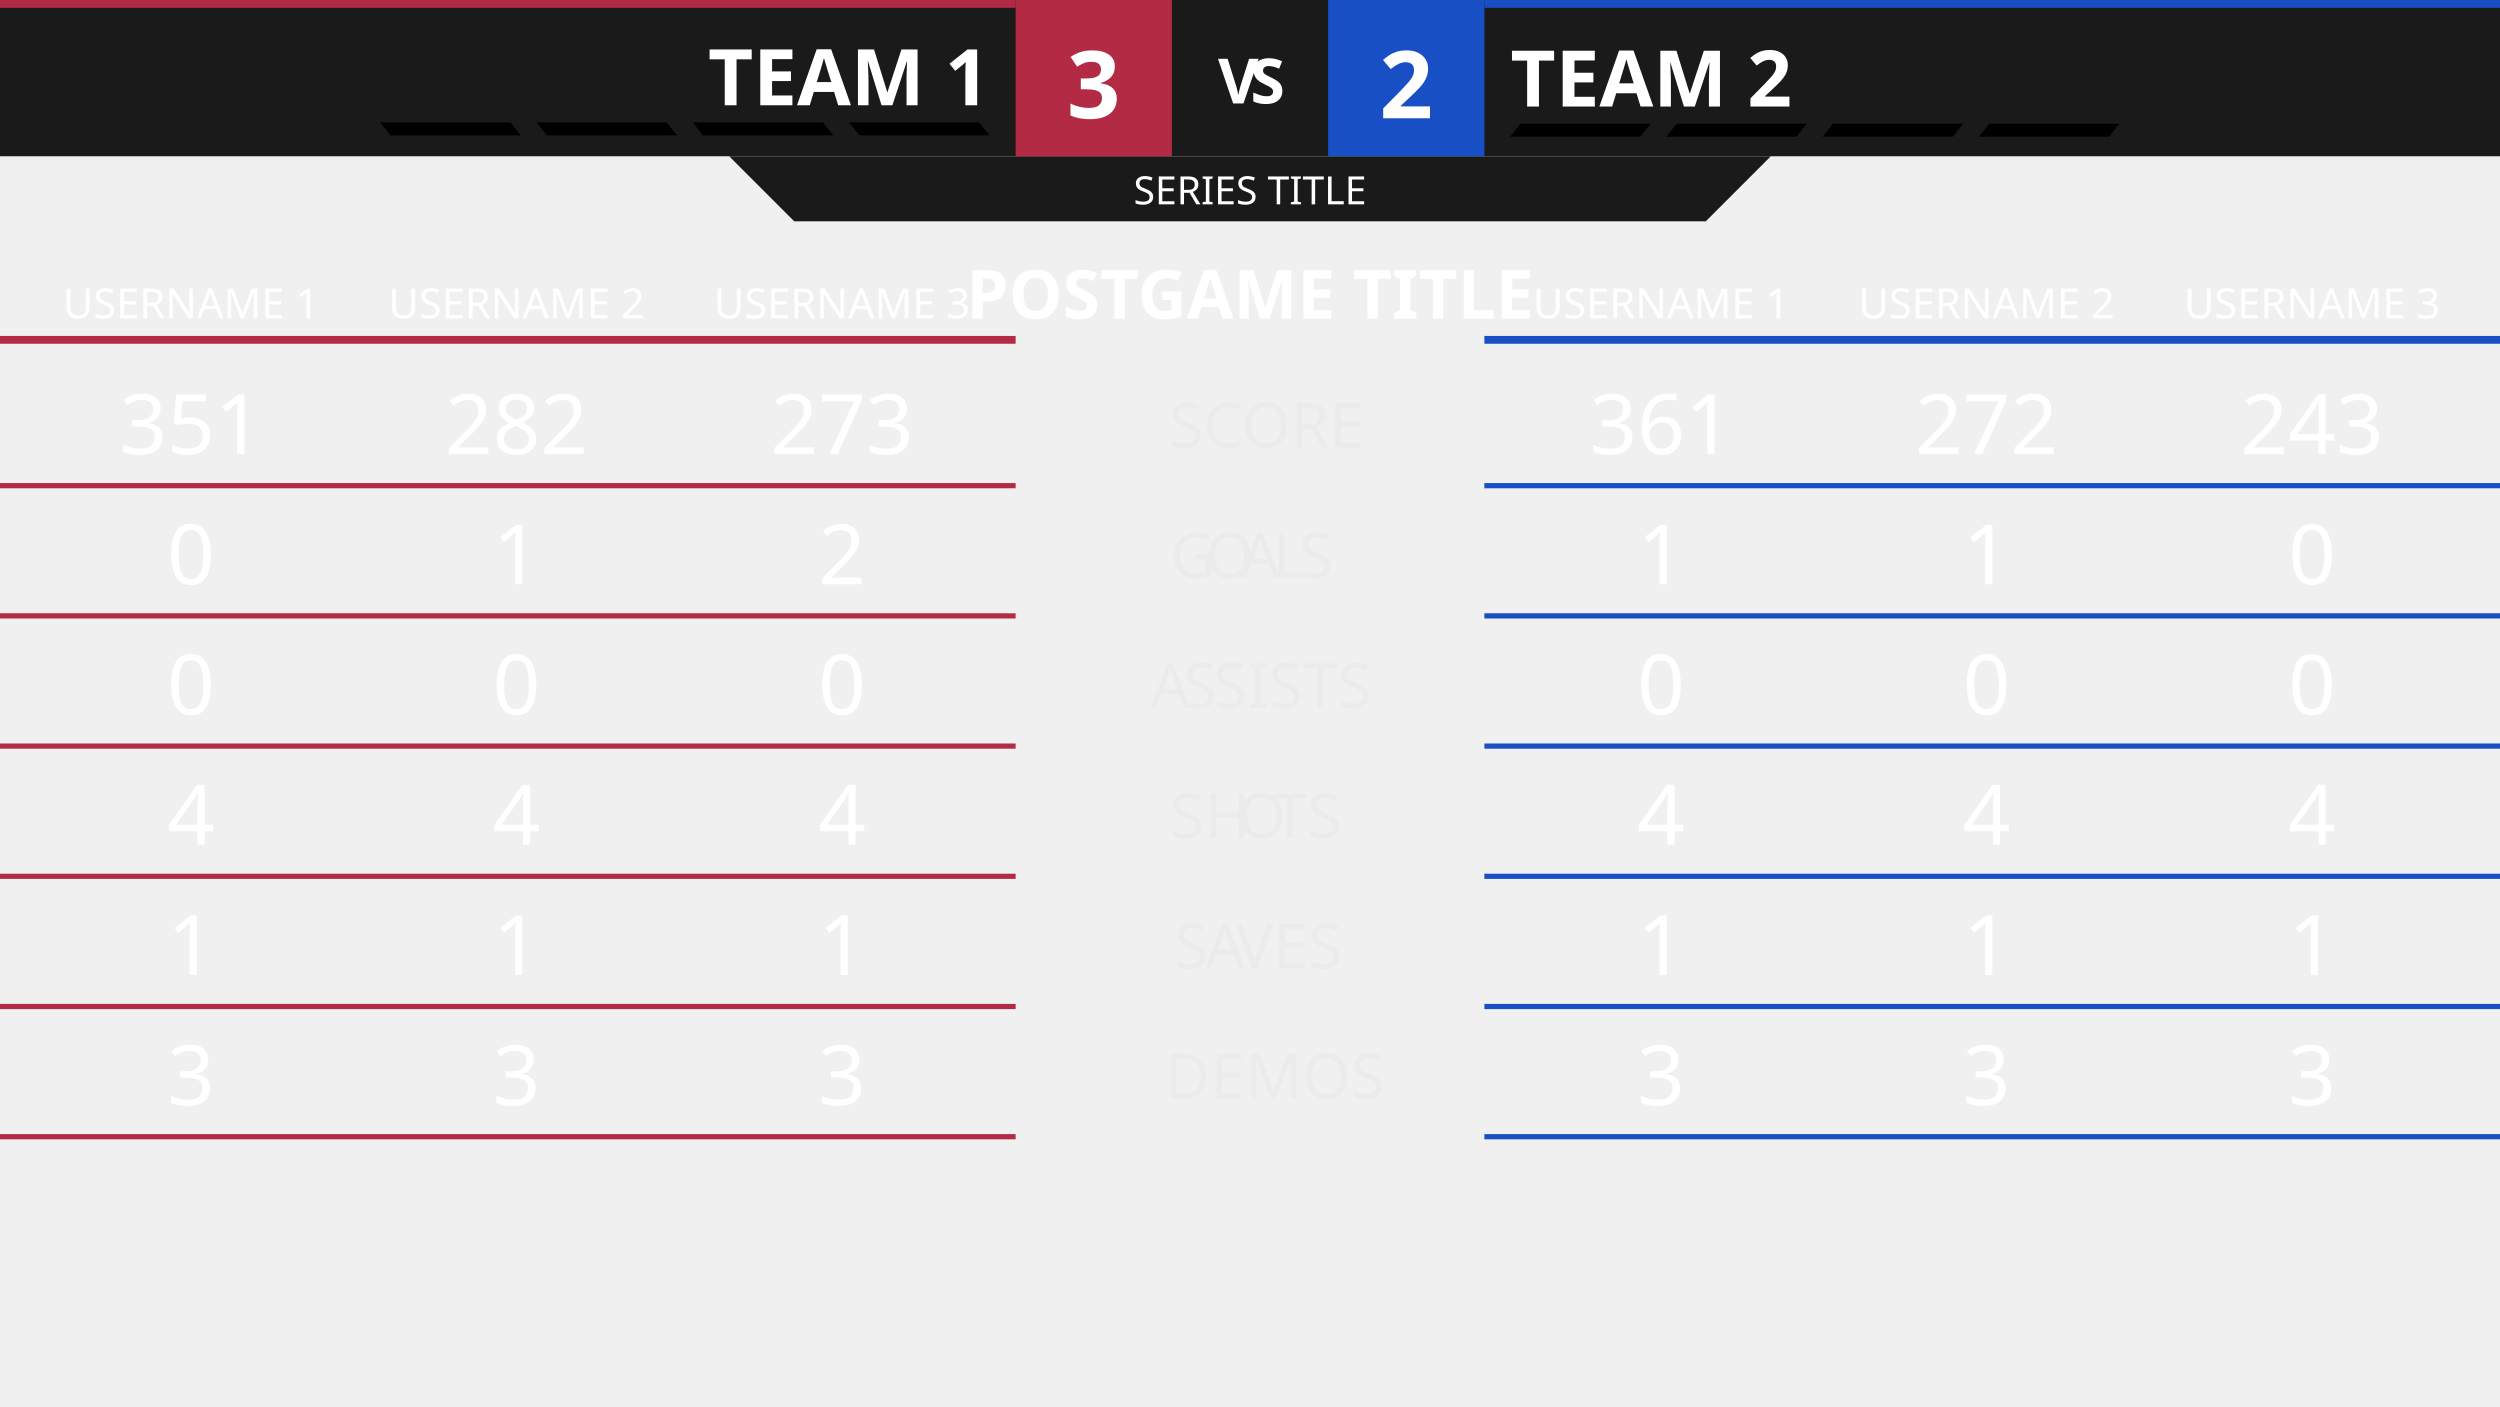
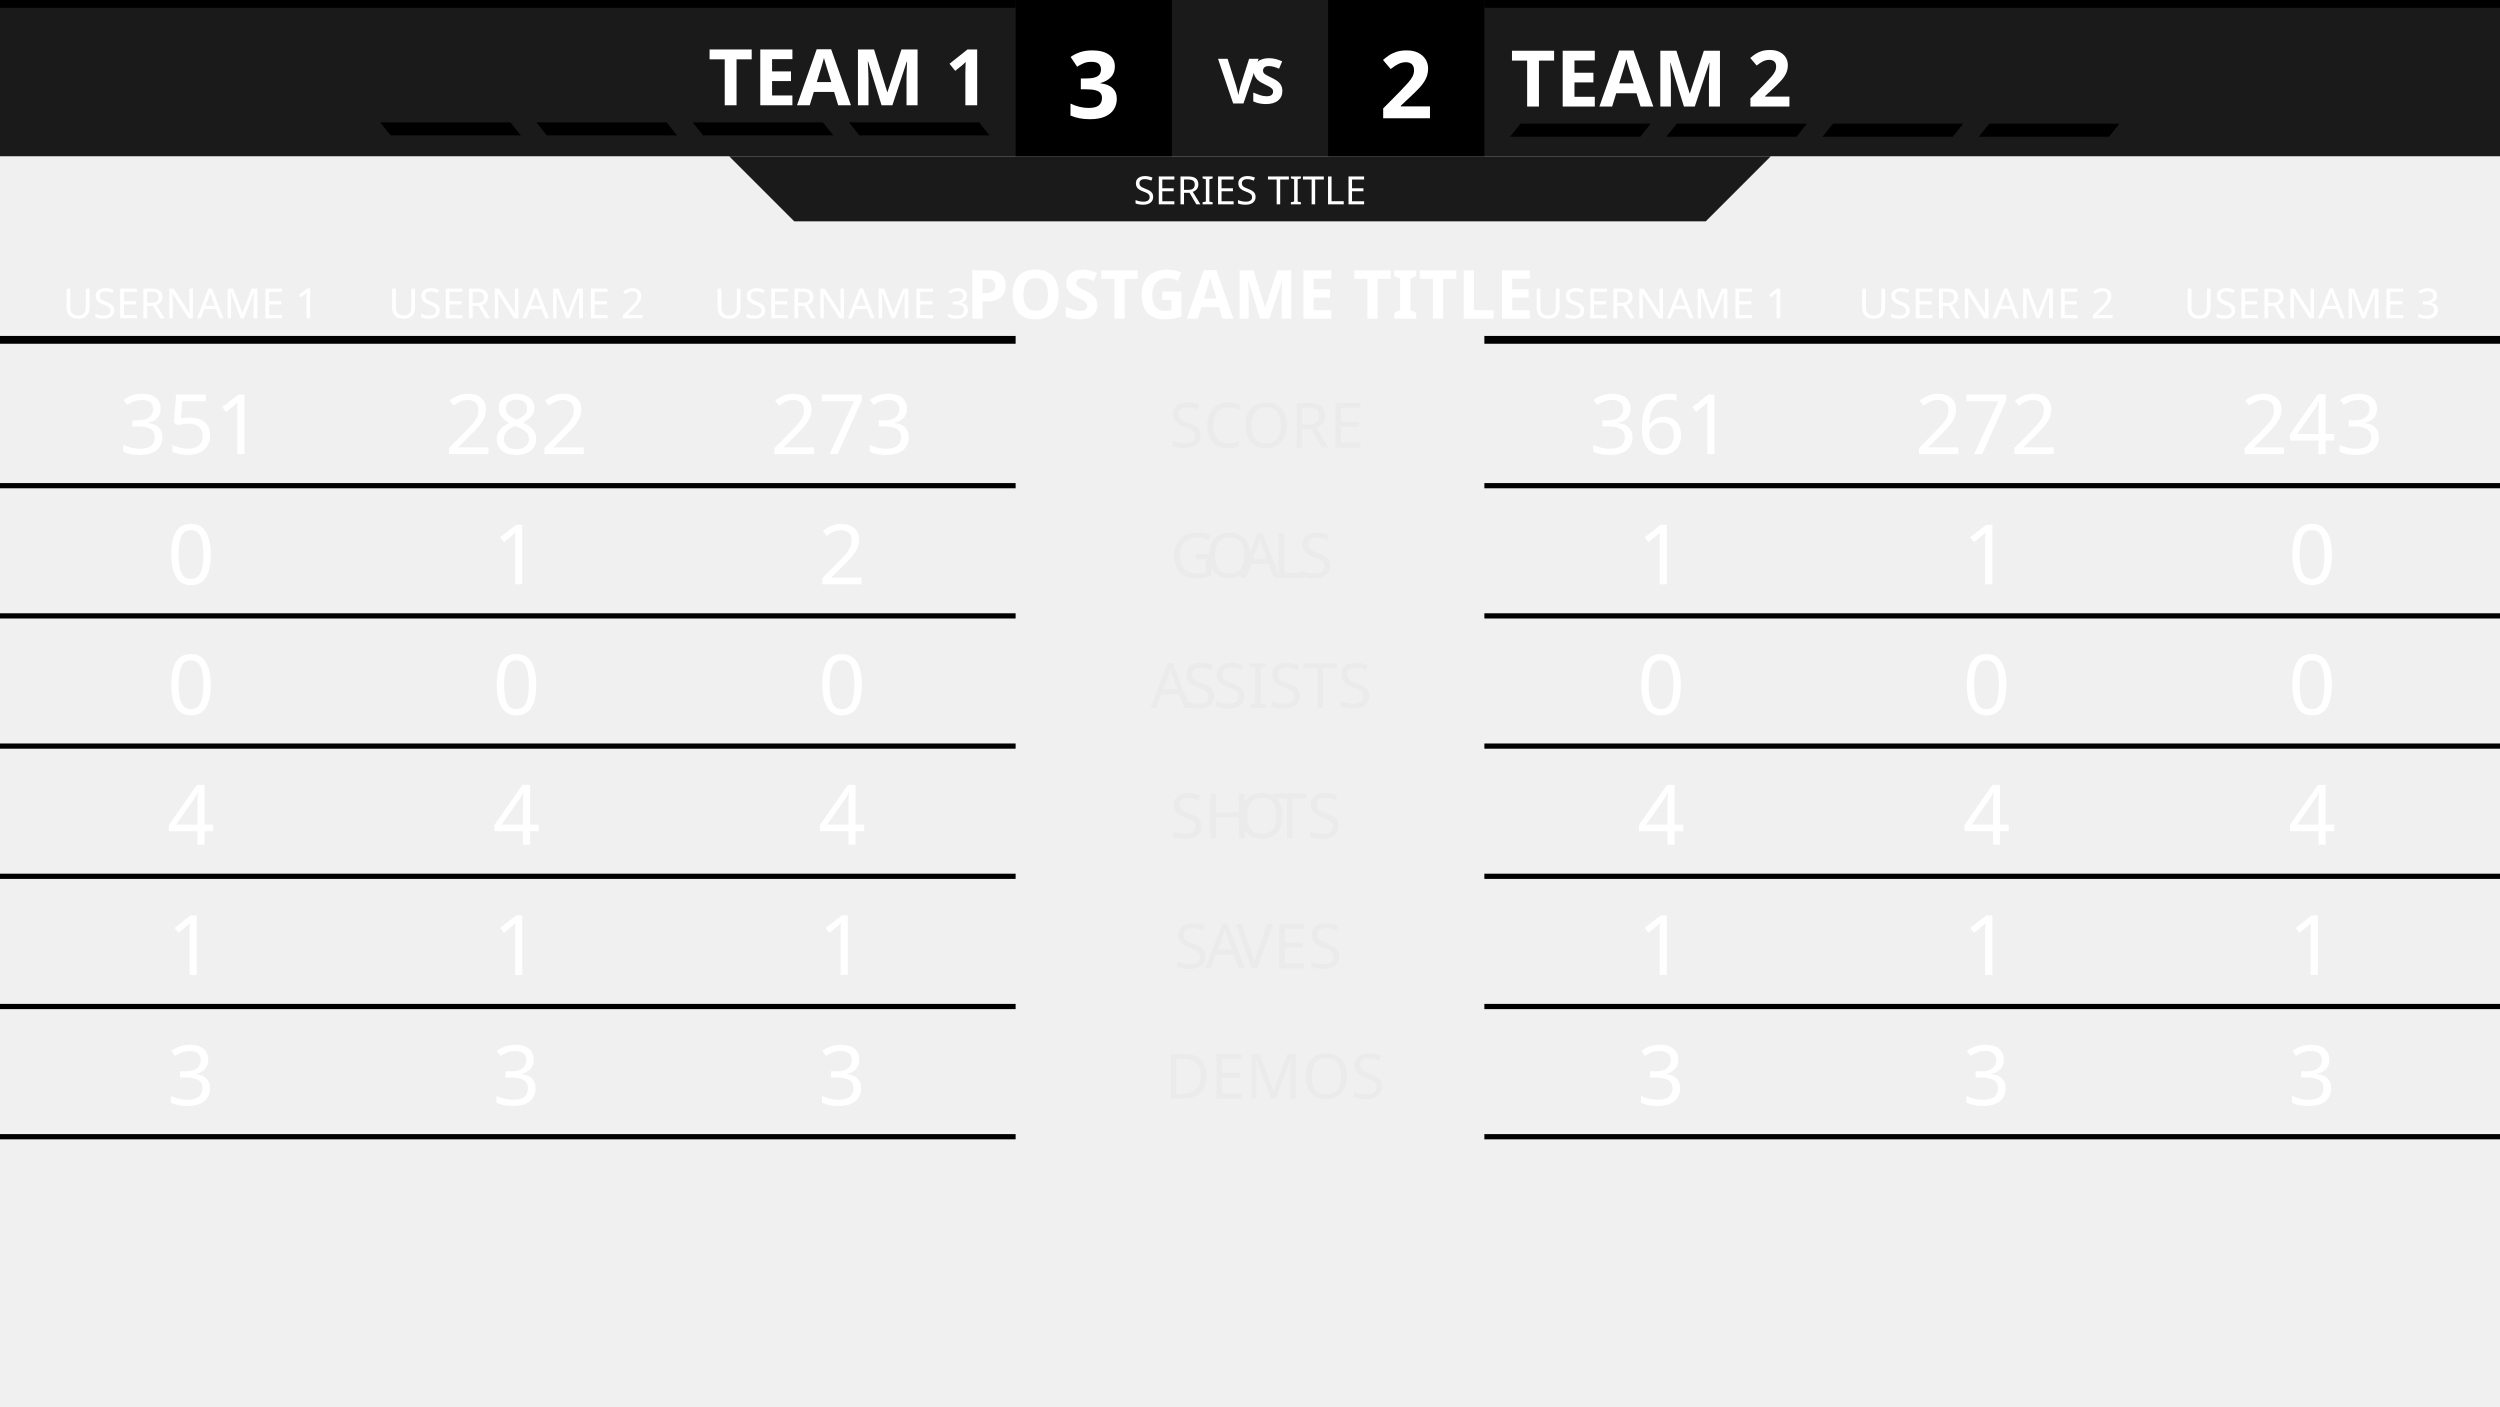
<svg xmlns="http://www.w3.org/2000/svg" id="RL_Scoreboard" data-name="RL Scoreboard" viewBox="0 0 1920 1080">
  <defs>
    <style>
      .cls-1 {
        letter-spacing: 0em;
      }

      .cls-2 {
        letter-spacing: 0em;
      }

      .cls-3 {
        fill: url(#linear-gradient-2);
      }

      .cls-4 {
        letter-spacing: -.03em;
      }

      .cls-5 {
        font-size: 72px;
      }

      .cls-5, .cls-6, .cls-7, .cls-8, .cls-9, .cls-10, .cls-11, .cls-12 {
        fill: #fff;
      }

      .cls-5, .cls-8, .cls-9, .cls-11 {
        font-family: Oswald-SemiBold, Oswald;
        font-weight: 600;
      }

      .cls-6 {
        font-size: 32px;
      }

      .cls-6, .cls-13, .cls-10, .cls-12 {
        font-family: Oswald-Medium, Oswald;
        font-weight: 500;
      }

      .cls-14 {
        letter-spacing: 0em;
      }

      .cls-15 {
        letter-spacing: -.03em;
      }

      .cls-16 {
        letter-spacing: 0em;
      }

      .cls-8 {
        font-size: 52px;
      }

      .cls-17 {
        fill: url(#linear-gradient-3);
      }

      .cls-18 {
        letter-spacing: -.04em;
      }

      .cls-19 {
        letter-spacing: 0em;
      }

      .cls-20 {
-         fill: #184fc4;
      }

      .cls-21 {
        letter-spacing: 0em;
      }

      .cls-22 {
        letter-spacing: 0em;
      }

      .cls-23 {
        letter-spacing: 0em;
      }

      .cls-24 {
        letter-spacing: 0em;
      }

      .cls-25 {
        letter-spacing: 0em;
      }

      .cls-13 {
        fill: #ebebeb;
      }

      .cls-13, .cls-9 {
        font-size: 48px;
      }

      .cls-26 {
-         fill: #b32a45;
      }

      .cls-27 {
        letter-spacing: -.03em;
      }

      .cls-28 {
        letter-spacing: 0em;
      }

      .cls-29 {
        fill: #1a1a1a;
      }

      .cls-30 {
        letter-spacing: -.04em;
      }

      .cls-31 {
        letter-spacing: 0em;
      }

      .cls-32 {
        letter-spacing: -.03em;
      }

      .cls-33 {
        letter-spacing: -.03em;
      }

      .cls-10 {
        font-size: 30px;
      }

      .cls-11 {
        font-size: 60px;
      }

      .cls-12 {
        font-size: 64px;
      }

      .cls-34 {
        fill: url(#linear-gradient);
      }
    </style>
    <LinearGradient id="linear-gradient" x1="545.51" y1="145" x2="1374.49" y2="145" gradientUnits="userSpaceOnUse">
      <stop offset="0" stop-color="#fff" />
      <stop offset=".13" stop-color="#b3b3b3" />
      <stop offset=".25" stop-color="#f5f5f5" />
      <stop offset=".41" stop-color="gray" />
      <stop offset=".58" stop-color="#f5f5f5" />
      <stop offset=".75" stop-color="#ababab" />
      <stop offset="1" stop-color="#f2f2f2" />
    </LinearGradient>
    <LinearGradient id="linear-gradient-2" x1="0" y1="60" x2="780" y2="60" gradientUnits="userSpaceOnUse">
      <stop id="team1ColorStart" offset="0" stop-color="#b32a45" stop-opacity=".2" />
      <stop id="team1ColorStop" offset="1" stop-color="#b32a45" stop-opacity=".6" />
    </LinearGradient>
    <LinearGradient id="linear-gradient-3" x1="1140" y1="60" x2="1920" y2="60" gradientUnits="userSpaceOnUse">
      <stop id="team2ColorStart" offset="0" stop-color="#184fc4" stop-opacity=".6" />
      <stop id="team2ColorStop" offset="1" stop-color="#184fc4" stop-opacity=".2" />
    </LinearGradient>
  </defs>
  <g id="Descriptor_bar" data-name="Descriptor bar">
    <polygon class="cls-29" points="1310 170 610 170 560 120 1360 120 1310 170" />
    <path class="cls-34" d="M1360,120l-50,50h-700l-50-50h800M1374.49,114h-828.97l10.24,10.24,50,50,1.76,1.76h704.97l1.76-1.76,50-50,10.24-10.24h0Z" />
  </g>
  <text id="pgSeriesTitle" class="cls-10" transform="translate(960 156.93)" text-anchor="middle">SERIES TITLE</text>
  <rect id="Backplate_Top_Bar" data-name="Backplate Top Bar" class="cls-29" y="0" width="1920" height="120" />
  <g id="Left_Team" data-name="Left Team">
    <g id="Top_Bar_Element" data-name="Top Bar Element">
      <rect id="Team_Gradient" data-name="Team Gradient" class="cls-3" y="0" width="780" height="120" />
      <rect class="cls-26" x="780" y="0" width="120" height="120" />
      <rect class="cls-26" y="0" width="780" height="6" />
      <text id="team1Score" class="cls-5" transform="translate(840 90.83)" text-anchor="middle">3</text>
      <text id="team1Name" class="cls-11" transform="translate(760 80.83)" text-anchor="end">TEAM 1</text>
      <image id="team1Logo" width="1695" height="1695" transform="translate(10 8) scale(.06)" />
      <g id="SCORELINE_Bo7" data-name="SCORELINE Bo7">
        <g id="box_4" data-name="box 4">
          <polygon id="team1Bo7Box1" points="400 104 300 104 292 94 392 94 400 104" />
        </g>
        <g id="box_3" data-name="box 3">
          <polygon id="team1Bo7Box2" points="520 104 420 104 412 94 512 94 520 104" />
        </g>
        <g id="box_2" data-name="box 2">
          <polygon id="team1Bo7Box3" points="640 104 540 104 532 94 632 94 640 104" />
        </g>
        <g id="box_1" data-name="box 1">
          <polygon id="team1Bo7Box4" points="760 104 660 104 652 94 752 94 760 104" />
        </g>
      </g>
    </g>
    <g id="LINES">
      <rect id="player_line" data-name="player line" class="cls-26" y="258" width="780" height="6" />
      <rect class="cls-26" y="371" width="780" height="4" />
      <rect class="cls-26" y="471" width="780" height="4" />
      <rect class="cls-26" y="571" width="780" height="4" />
      <rect class="cls-26" y="671" width="780" height="4" />
      <rect class="cls-26" y="771" width="780" height="4" />
      <rect class="cls-26" y="871" width="780" height="4" />
    </g>
    <g id="Player_3_Info" data-name="Player 3 Info">
      <text id="team1P3Name" class="cls-6" transform="translate(646.7 244.47)" text-anchor="middle">USERNAME 3</text>
      <text id="team1P3Score" class="cls-12" transform="translate(646.7 348.73)" text-anchor="middle">273</text>
      <text id="team1P3Goals" class="cls-12" transform="translate(646.7 448.73)" text-anchor="middle">2</text>
      <text id="team1P3Assists" class="cls-12" transform="translate(646.7 548.73)" text-anchor="middle">0</text>
      <text id="team1P3Shots" class="cls-12" transform="translate(646.7 648.73)" text-anchor="middle">4</text>
      <text id="team1P3Saves" class="cls-12" transform="translate(646.7 748.73)" text-anchor="middle">1</text>
      <text id="team1P3Demos" class="cls-12" transform="translate(646.7 848.73)" text-anchor="middle">3</text>
    </g>
    <g id="Player_2_Info" data-name="Player 2 Info">
      <text id="team1P2Name" class="cls-6" transform="translate(396.7 244.47)" text-anchor="middle">USERNAME 2</text>
      <text id="team1P2Score" class="cls-12" transform="translate(396.7 348.73)" text-anchor="middle">282</text>
      <text id="team1P2Goals" class="cls-12" transform="translate(396.7 448.73)" text-anchor="middle">1</text>
      <text id="team1P2Assists" class="cls-12" transform="translate(396.7 548.73)" text-anchor="middle">0</text>
      <text id="team1P2Shots" class="cls-12" transform="translate(396.7 648.73)" text-anchor="middle">4</text>
      <text id="team1P2Saves" class="cls-12" transform="translate(396.7 748.73)" text-anchor="middle">1</text>
      <text id="team1P2Demos" class="cls-12" transform="translate(396.7 848.73)" text-anchor="middle">3</text>
    </g>
    <g id="Player_1_Info" data-name="Player 1 Info">
      <text id="team1P1Name" class="cls-6" transform="translate(146.7 244.47)" text-anchor="middle">USERNAME 1</text>
      <text id="team1P1Score" class="cls-12" transform="translate(146.7 348.73)" text-anchor="middle">351</text>
      <text id="team1P1Goals" class="cls-12" transform="translate(146.7 448.73)" text-anchor="middle">0</text>
      <text id="team1P1Assists" class="cls-12" transform="translate(146.7 548.73)" text-anchor="middle">0</text>
      <text id="team1P1Shots" class="cls-12" transform="translate(146.7 648.73)" text-anchor="middle">4</text>
      <text id="team1P1Saves" class="cls-12" transform="translate(146.7 748.73)" text-anchor="middle">1</text>
      <text id="team1P1Demos" class="cls-12" transform="translate(146.7 848.73)" text-anchor="middle">3</text>
    </g>
  </g>
  <g id="Right_Team" data-name="Right Team">
    <g id="Top_Bar_Element-2" data-name="Top Bar Element">
      <rect id="Team_Gradient-2" data-name="Team Gradient" class="cls-17" x="1140" y="0" width="780" height="120" />
      <rect class="cls-20" x="1020" y="0" width="120" height="120" />
      <rect class="cls-20" x="1140" y="0" width="780" height="6" />
      <text class="cls-9" transform="translate(935.45 79.44)">
        <tspan class="cls-28" x="0" y="0">V</tspan>
        <tspan x="24.86" y="0">S</tspan>
      </text>
      <text id="team2Score" class="cls-5" transform="translate(1080 90.83)" text-anchor="middle">2</text>
      <text id="team2Name" class="cls-11" transform="translate(1160 81.83)">TEAM 2</text>
      <image id="team2Logo" width="1080" height="1080" transform="translate(1800 8) scale(.1)" />
      <g id="box_4-2" data-name="box 4">
        <polygon id="team2Bo7Box4" points="1519.74 105 1619.74 105 1627.74 95 1527.74 95 1519.74 105" />
      </g>
      <g id="box_3-3" data-name="box 3">
        <polygon id="team2Bo7Box3" points="1399.74 105 1499.74 105 1507.74 95 1407.74 95 1399.74 105" />
      </g>
      <g id="box_2-3" data-name="box 2">
        <polygon id="team2Bo7Box2" points="1279.74 105 1379.74 105 1387.74 95 1287.74 95 1279.74 105" />
      </g>
      <g id="box_1-3" data-name="box 1">
        <polygon id="team2Bo7Box1" points="1159.74 105 1259.74 105 1267.74 95 1167.74 95 1159.74 105" />
      </g>
    </g>
    <g id="LINES_copy" data-name="LINES copy">
      <rect id="player_line-2" data-name="player line" class="cls-20" x="1140" y="258" width="780" height="6" />
      <rect class="cls-20" x="1140" y="371" width="780" height="4" />
      <rect class="cls-20" x="1140" y="471" width="780" height="4" />
      <rect class="cls-20" x="1140" y="571" width="780" height="4" />
      <rect class="cls-20" x="1140" y="671" width="780" height="4" />
      <rect class="cls-20" x="1140" y="771" width="780" height="4" />
      <rect class="cls-20" x="1140" y="871" width="780" height="4" />
    </g>
    <g id="Player_3_Info-2" data-name="Player 3 Info">
      <text id="team2P3Name" class="cls-6" transform="translate(1775.7 244.47)" text-anchor="middle">USERNAME 3</text>
      <text id="team2P3Score" class="cls-12" transform="translate(1775.7 348.73)" text-anchor="middle">243</text>
      <text id="team2P3Goals" class="cls-12" transform="translate(1775.7 448.73)" text-anchor="middle">0</text>
      <text id="team2P3Assists" class="cls-12" transform="translate(1775.7 548.73)" text-anchor="middle">0</text>
      <text id="team2P3Shots" class="cls-12" transform="translate(1775.7 648.73)" text-anchor="middle">4</text>
      <text id="team2P3Saves" class="cls-12" transform="translate(1775.7 748.73)" text-anchor="middle">1</text>
      <text id="team2P3Demos" class="cls-12" transform="translate(1775.7 848.73)" text-anchor="middle">3</text>
    </g>
    <g id="Player_2_Info-2" data-name="Player 2 Info">
      <text id="team2P2Name" class="cls-6" transform="translate(1525.7 244.47)" text-anchor="middle">USERNAME 2</text>
      <text id="team2P2Score" class="cls-12" transform="translate(1525.7 348.73)" text-anchor="middle">272</text>
      <text id="team2P2Goals" class="cls-12" transform="translate(1525.7 448.73)" text-anchor="middle">1</text>
      <text id="team2P2Assists" class="cls-12" transform="translate(1525.7 548.73)" text-anchor="middle">0</text>
      <text id="team2P2Shots" class="cls-12" transform="translate(1525.7 648.73)" text-anchor="middle">4</text>
      <text id="team2P2Saves" class="cls-12" transform="translate(1525.7 748.73)" text-anchor="middle">1</text>
      <text id="team2P2Demos" class="cls-12" transform="translate(1525.7 848.73)" text-anchor="middle">3</text>
    </g>
    <g id="Player_1_Info-2" data-name="Player 1 Info">
      <text id="team2P1Name" class="cls-6" transform="translate(1275.7 244.47)" text-anchor="middle">USERNAME 1</text>
      <text id="team2P1Score" class="cls-12" transform="translate(1275.7 348.73)" text-anchor="middle">361</text>
      <text id="team2P1Goals" class="cls-12" transform="translate(1275.7 448.73)" text-anchor="middle">1</text>
      <text id="team2P1Assists" class="cls-12" transform="translate(1275.7 548.73)" text-anchor="middle">0</text>
      <text id="team2P1Shots" class="cls-12" transform="translate(1275.7 648.73)" text-anchor="middle">4</text>
      <text id="team2P1Saves" class="cls-12" transform="translate(1275.7 748.73)" text-anchor="middle">1</text>
      <text id="team2P1Demos" class="cls-12" transform="translate(1275.7 848.73)" text-anchor="middle">3</text>
    </g>
  </g>
  <g id="Stat_Labels" data-name="Stat Labels">
    <text class="cls-13" transform="translate(897.94 343.73)">
      <tspan x="0" y="0">SCORE</tspan>
    </text>
    <text class="cls-13" transform="translate(898.82 443.73)">
      <tspan x="0" y="0">G</tspan>
      <tspan class="cls-1" x="26.83" y="0">O</tspan>
      <tspan class="cls-25" x="53.57" y="0">A</tspan>
      <tspan class="cls-23" x="78.62" y="0">L</tspan>
      <tspan class="cls-2" x="98.64" y="0">S</tspan>
    </text>
    <text class="cls-13" transform="translate(883.44 543.73)">
      <tspan class="cls-23" x="0" y="0">A</tspan>
      <tspan class="cls-21" x="24.86" y="0">S</tspan>
      <tspan x="48.19" y="0">SISTS</tspan>
    </text>
    <text class="cls-13" transform="translate(898.51 643.73)">
      <tspan x="0" y="0">SH</tspan>
      <tspan class="cls-23" x="51.84" y="0">O</tspan>
      <tspan x="78.67" y="0">TS</tspan>
    </text>
    <text class="cls-13" transform="translate(901.92 743.73)">
      <tspan class="cls-23" x="0" y="0">S</tspan>
      <tspan class="cls-27" x="23.52" y="0">A</tspan>
      <tspan x="47.13" y="0">VES</tspan>
    </text>
    <text class="cls-13" transform="translate(894.6 843.73)">
      <tspan x="0" y="0">DEMOS</tspan>
    </text>
  </g>
  <text id="pgTitle" class="cls-8" transform="translate(960 244.73)" text-anchor="middle">POSTGAME TITLE</text>
</svg>
